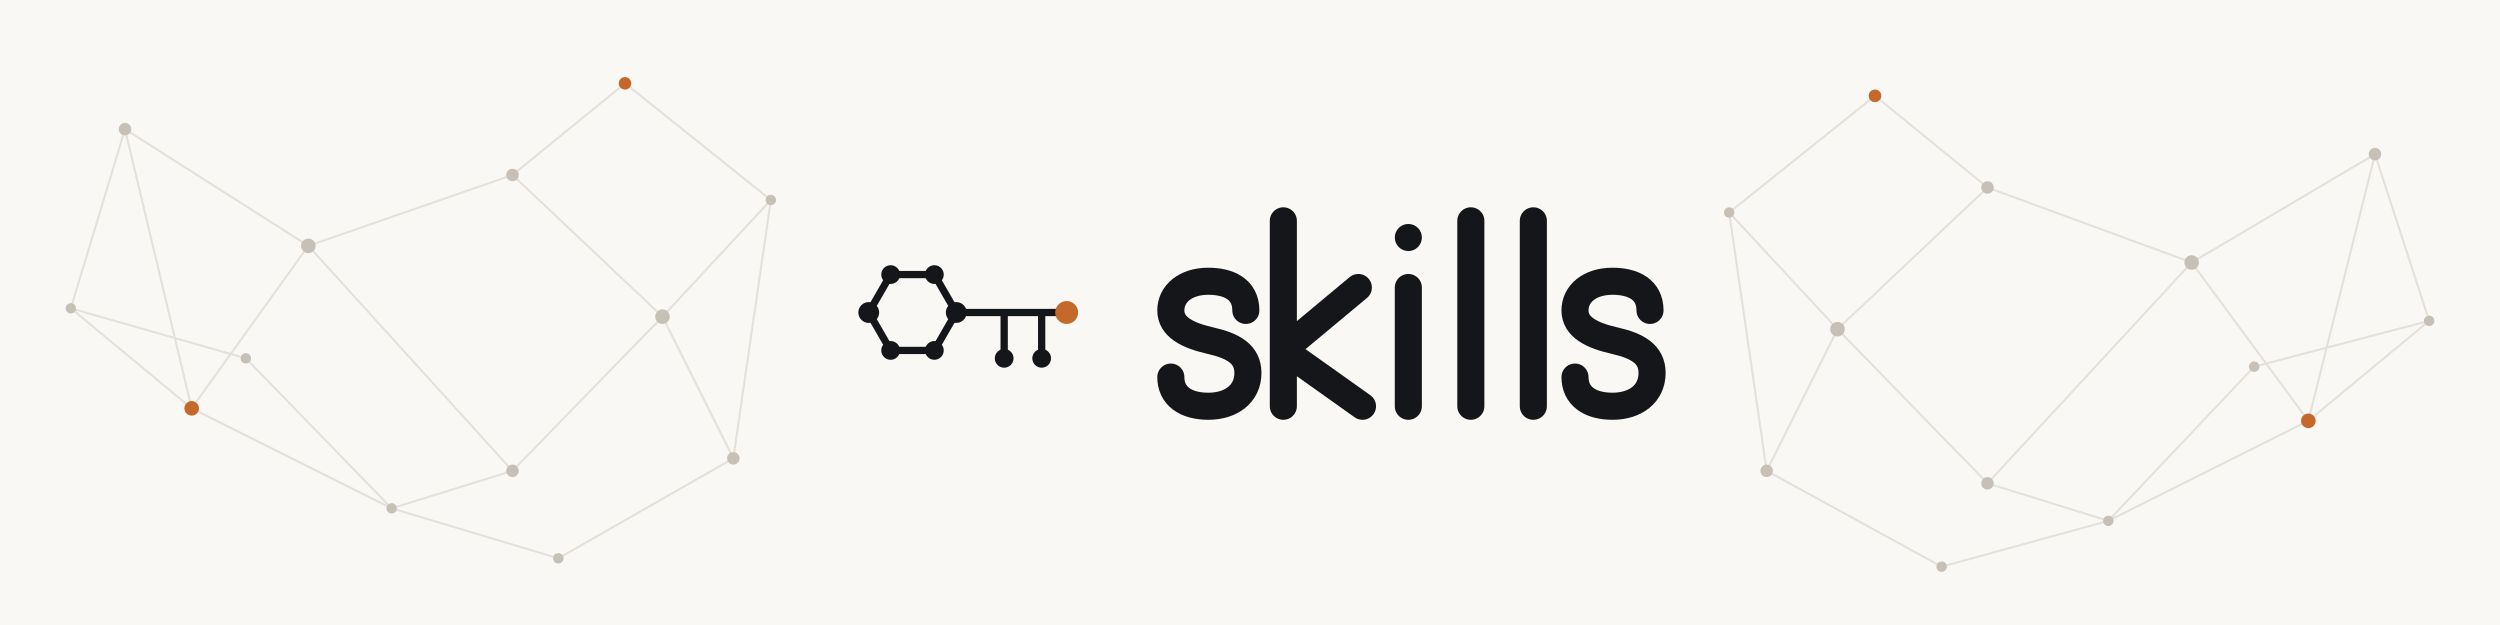
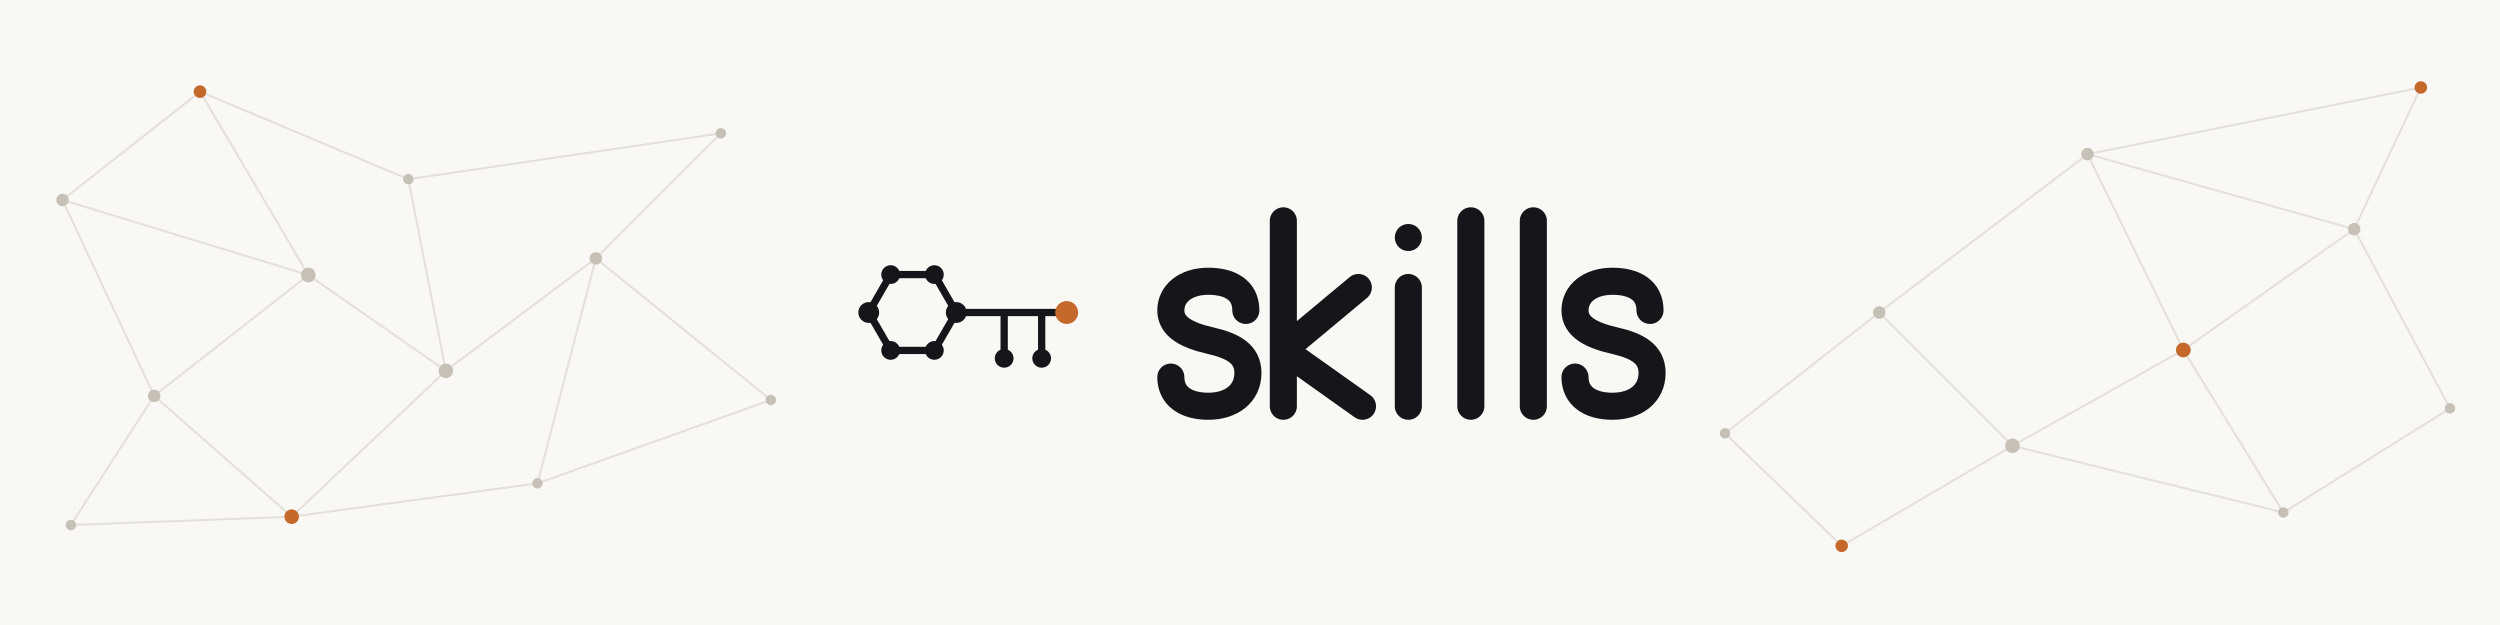
<svg xmlns="http://www.w3.org/2000/svg" width="1200" height="300" viewBox="0 0 1200 300">
  <rect width="1200" height="300" fill="#FAF8F5" />
  <g stroke="#E4E0DA" stroke-width="1" fill="none">
-     <path d="M60 62 L148 118 L92 196 L60 62 M148 118 L246 84 L318 152 L246 226 L148 118 M92 196 L188 244 L246 226 M318 152 L370 96 M246 84 L300 40 M188 244 L268 268 M60 62 L34 148 L92 196 M370 96 L352 220 L268 268 M34 148 L118 172 L188 244 M300 40 L370 96 M352 220 L318 152" />
-     <path d="M1140 74 L1052 126 L1108 202 L1140 74 M1052 126 L954 90 L882 158 L954 232 L1052 126 M1108 202 L1012 250 L954 232 M882 158 L830 102 M954 90 L900 46 M1012 250 L932 272 M1140 74 L1166 154 L1108 202 M830 102 L848 226 L932 272 M1166 154 L1082 176 L1012 250 M900 46 L830 102 M848 226 L882 158" />
+     <path d="M30 96 L96 44 M30 96 L148 132 M30 96 L74 190 M96 44 L148 132 M96 44 L196 86 M148 132 L74 190 M148 132 L214 178 M74 190 L34 252 M74 190 L140 248 M34 252 L140 248 M196 86 L214 178 M196 86 L346 64 M214 178 L286 124 M214 178 L140 248 M140 248 L258 232 M286 124 L258 232 M286 124 L346 64 M286 124 L370 192 M258 232 L370 192" />
+     <path d="M828 208 L902 150 M828 208 L884 262 M884 262 L966 214 M902 150 L966 214 M902 150 L1002 74 M966 214 L1048 168 M1002 74 L1048 168 M1002 74 L1162 42 M1048 168 L1130 110 M1048 168 L1096 246 M1096 246 L1176 196 M1130 110 L1176 196 M1130 110 L1162 42 M966 214 L1096 246 M1002 74 L1130 110" />
  </g>
  <g fill="#C6C0B7">
-     <circle cx="60" cy="62" r="3" />
-     <circle cx="148" cy="118" r="3.5" />
-     <circle cx="92" cy="196" r="3" />
-     <circle cx="246" cy="84" r="3" />
-     <circle cx="318" cy="152" r="3.5" />
-     <circle cx="246" cy="226" r="3" />
-     <circle cx="188" cy="244" r="2.5" />
-     <circle cx="370" cy="96" r="2.5" />
-     <circle cx="34" cy="148" r="2.5" />
-     <circle cx="300" cy="40" r="2.5" />
-     <circle cx="352" cy="220" r="3" />
-     <circle cx="118" cy="172" r="2.5" />
-     <circle cx="268" cy="268" r="2.5" />
-     <circle cx="1140" cy="74" r="3" />
-     <circle cx="1052" cy="126" r="3.5" />
-     <circle cx="1108" cy="202" r="3" />
-     <circle cx="954" cy="90" r="3" />
-     <circle cx="882" cy="158" r="3.5" />
-     <circle cx="954" cy="232" r="3" />
-     <circle cx="1012" cy="250" r="2.5" />
-     <circle cx="830" cy="102" r="2.5" />
-     <circle cx="1166" cy="154" r="2.5" />
-     <circle cx="900" cy="46" r="3" />
-     <circle cx="848" cy="226" r="3" />
-     <circle cx="1082" cy="176" r="2.5" />
-     <circle cx="932" cy="272" r="2.5" />
+     <circle cx="30" cy="96" r="3" />
+     <circle cx="96" cy="44" r="3" />
+     <circle cx="148" cy="132" r="3.5" />
+     <circle cx="74" cy="190" r="3" />
+     <circle cx="34" cy="252" r="2.5" />
+     <circle cx="196" cy="86" r="2.5" />
+     <circle cx="214" cy="178" r="3.5" />
+     <circle cx="140" cy="248" r="3" />
+     <circle cx="286" cy="124" r="3" />
+     <circle cx="258" cy="232" r="2.5" />
+     <circle cx="346" cy="64" r="2.5" />
+     <circle cx="370" cy="192" r="2.5" />
+     <circle cx="828" cy="208" r="2.5" />
+     <circle cx="884" cy="262" r="2.5" />
+     <circle cx="902" cy="150" r="3" />
+     <circle cx="966" cy="214" r="3.5" />
+     <circle cx="1002" cy="74" r="3" />
+     <circle cx="1048" cy="168" r="3.5" />
+     <circle cx="1096" cy="246" r="2.5" />
+     <circle cx="1130" cy="110" r="3" />
+     <circle cx="1176" cy="196" r="2.5" />
+     <circle cx="1162" cy="42" r="2.5" />
  </g>
  <g fill="#C4682B">
-     <circle cx="92" cy="196" r="3.5" />
-     <circle cx="300" cy="40" r="3" />
-     <circle cx="1108" cy="202" r="3.5" />
-     <circle cx="900" cy="46" r="3" />
+     <circle cx="96" cy="44" r="3" />
+     <circle cx="140" cy="248" r="3.5" />
+     <circle cx="1048" cy="168" r="3.5" />
+     <circle cx="1162" cy="42" r="3" />
+     <circle cx="884" cy="262" r="3" />
  </g>
  <g stroke="#14161A" stroke-width="3.5" fill="none" stroke-linecap="round" stroke-linejoin="round">
    <path d="M459 150 L448.5 168.2 L427.5 168.2 L417 150 L427.5 131.8 L448.5 131.8 Z" />
    <path d="M459 150 L512 150 M482 150 L482 172 M500 150 L500 172" />
  </g>
  <g fill="#14161A">
    <circle cx="459" cy="150" r="5" />
    <circle cx="448.5" cy="168.2" r="4.5" />
    <circle cx="427.5" cy="168.2" r="4.5" />
    <circle cx="417" cy="150" r="5" />
    <circle cx="427.5" cy="131.8" r="4.5" />
    <circle cx="448.5" cy="131.8" r="4.5" />
    <circle cx="482" cy="172" r="4.5" />
    <circle cx="500" cy="172" r="4.5" />
  </g>
  <circle cx="512" cy="150" r="5.5" fill="#C4682B" />
  <g transform="translate(560 11)" stroke="#14161A" stroke-width="13" fill="none" stroke-linecap="round" stroke-linejoin="round">
    <path d="M38 138 C38 128 30 124 20 124 C9 124 2 130 2 138 C2 146 10 150 21 152.5 C32 155 39 159 39 168 C39 178 31 184 20 184 C9 184 2 179 2 170" />
    <path d="M56 95 L56 184 M92 127 L56 157 L94 184" />
    <path d="M116 127 L116 184" />
    <path d="M146 95 L146 184" />
    <path d="M176 95 L176 184" />
    <path d="M232 138 C232 128 224 124 214 124 C203 124 196 130 196 138 C196 146 204 150 215 152.5 C226 155 233 159 233 168 C233 178 225 184 214 184 C203 184 196 179 196 170" />
  </g>
  <circle cx="676" cy="114" r="6.5" fill="#14161A" />
</svg>
